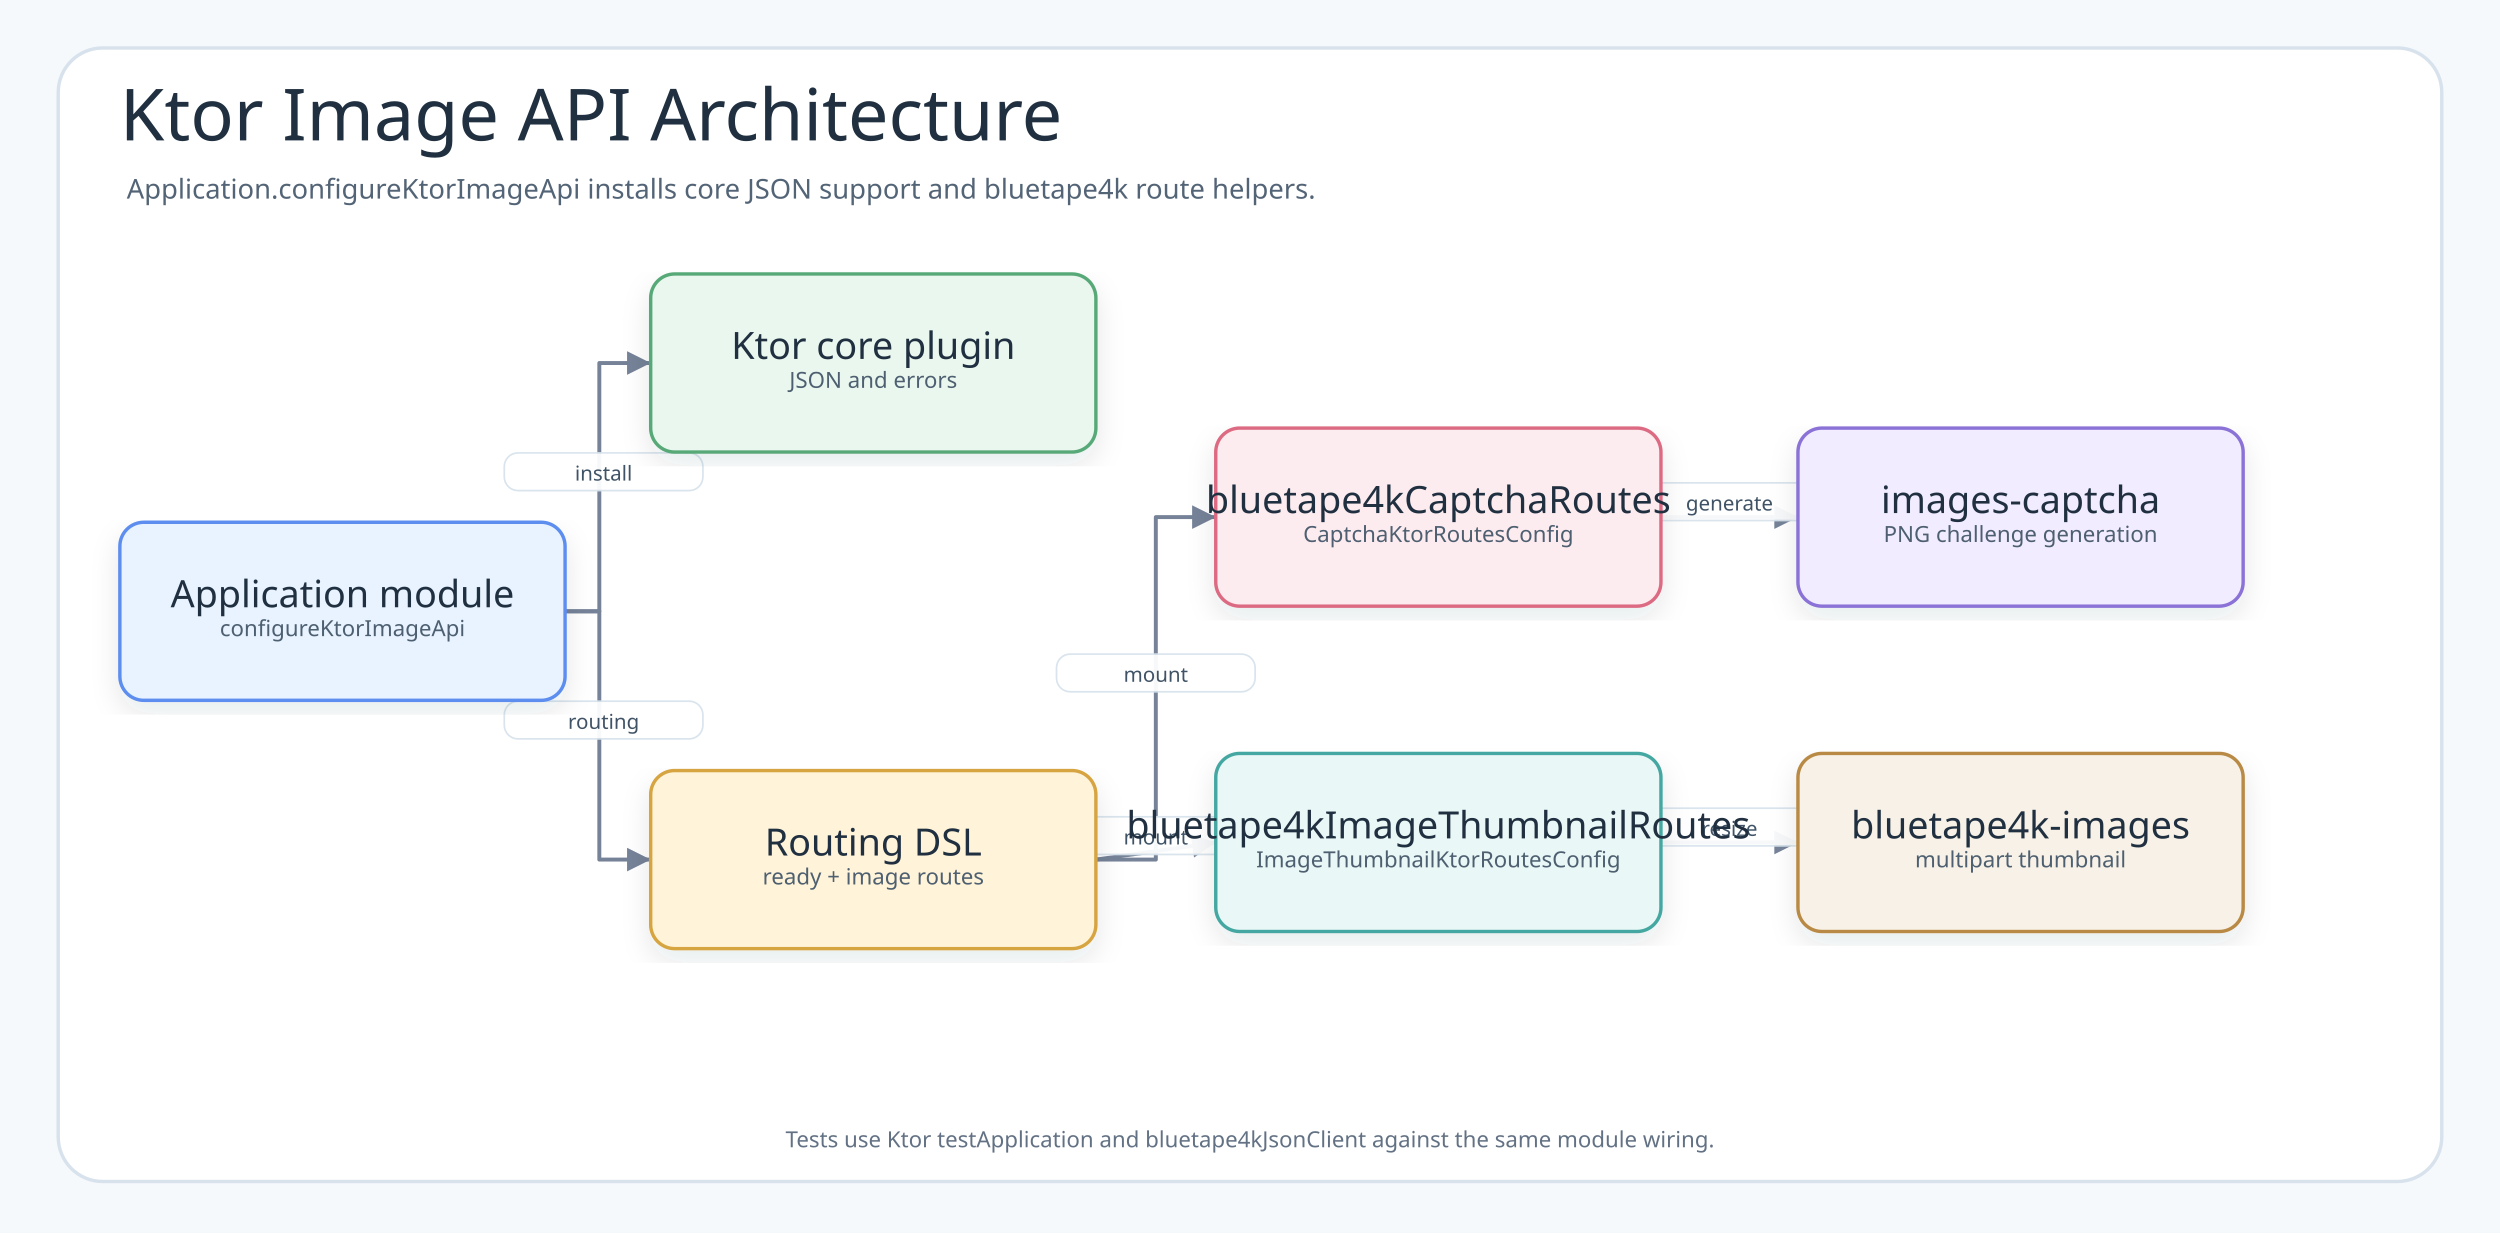
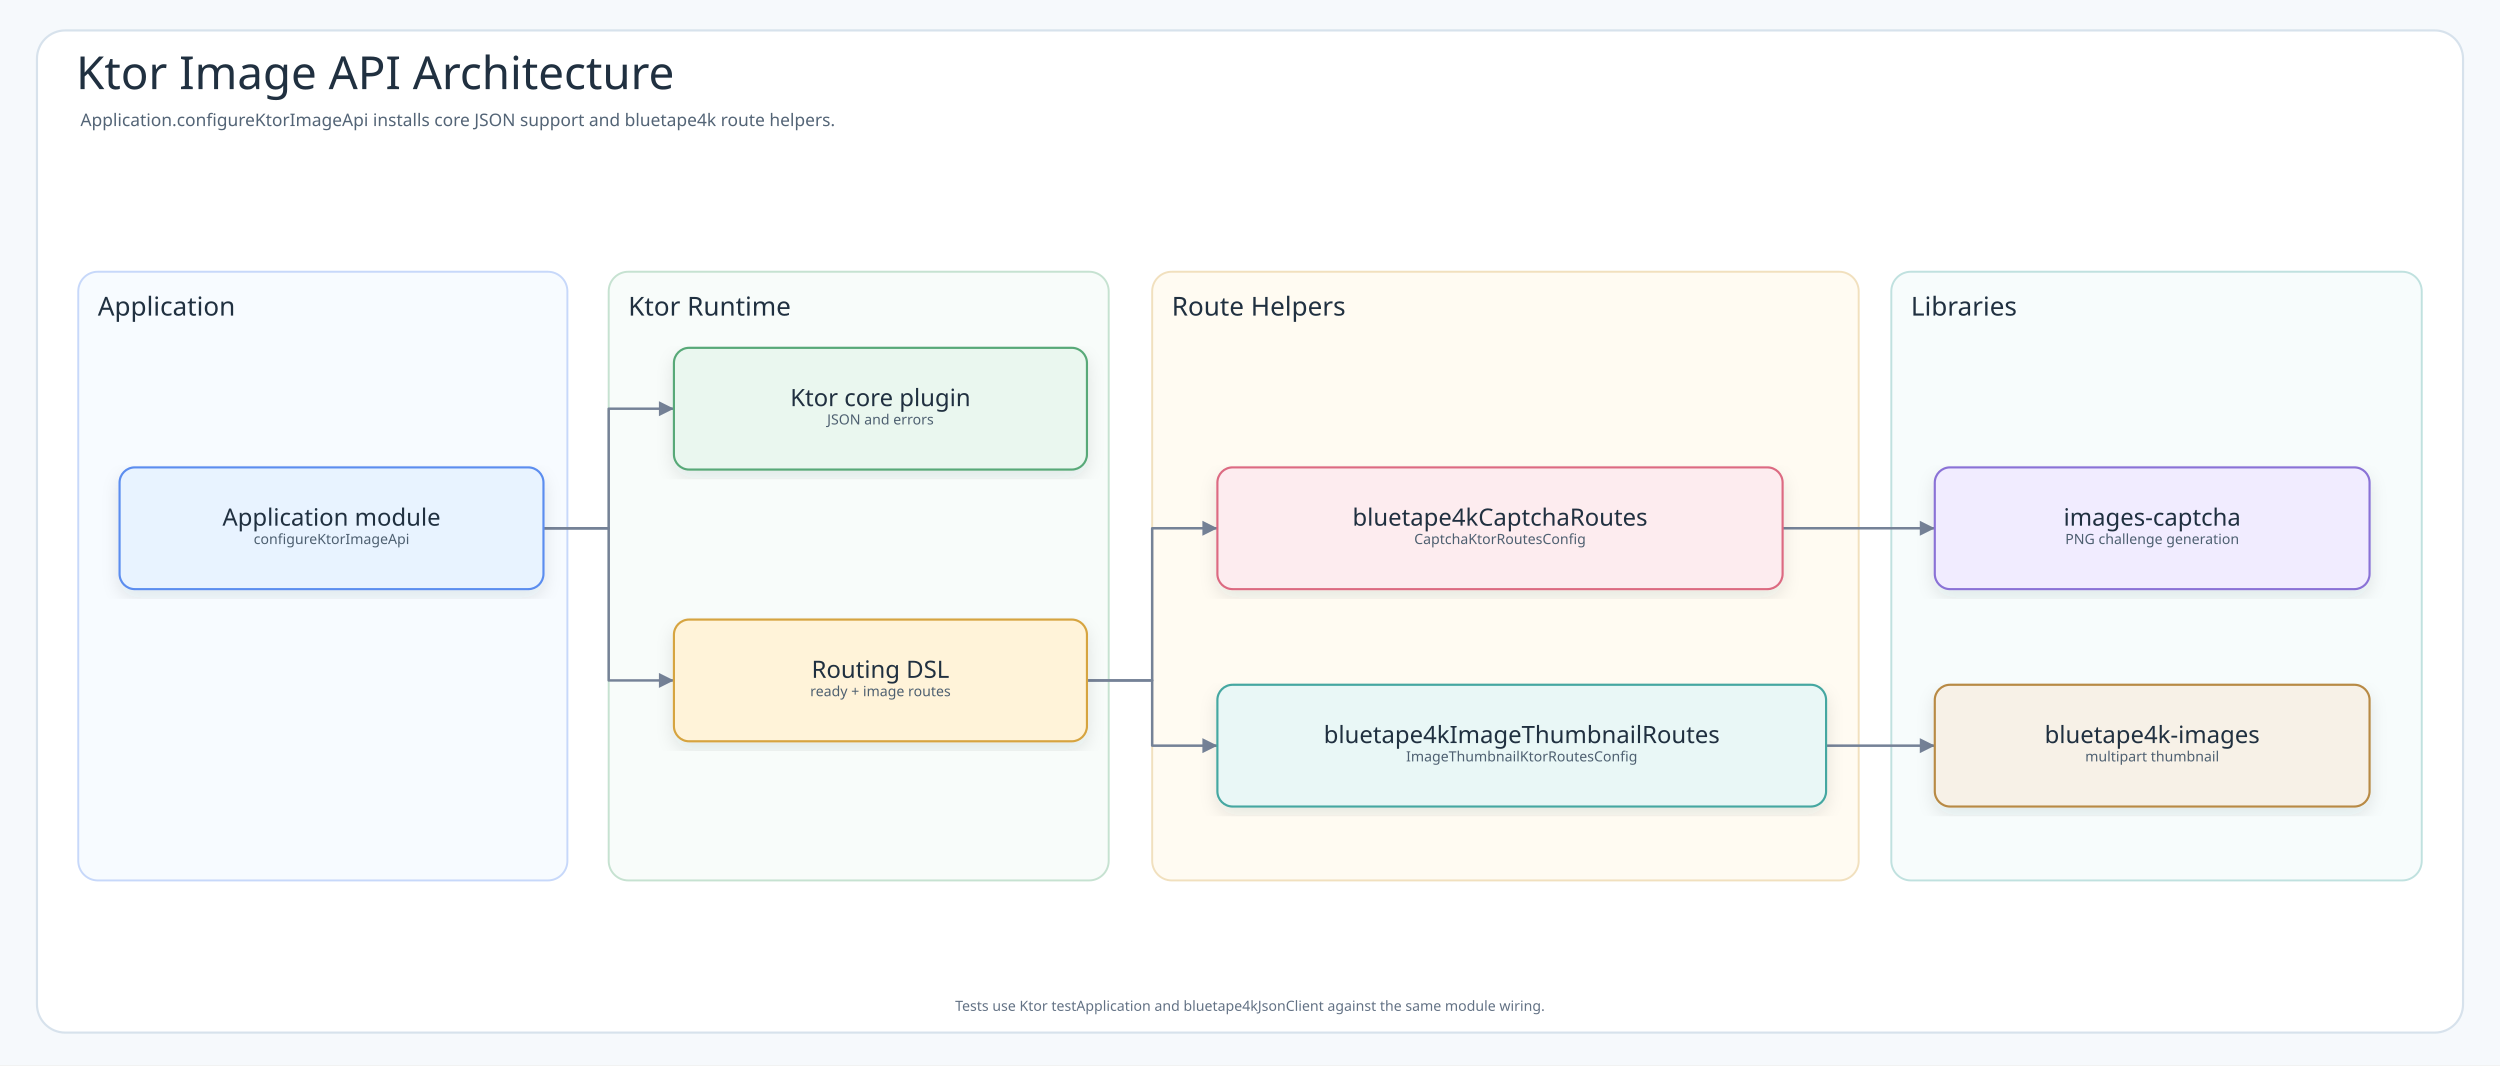
- <svg xmlns="http://www.w3.org/2000/svg" width="1460" height="720" viewBox="0 0 1460 720" role="img" aria-label="Ktor Image API Architecture">
+ <svg xmlns="http://www.w3.org/2000/svg" width="2300" height="980" viewBox="0 0 2300 980" role="img" aria-label="Ktor Image API Architecture">
  <defs>
    <filter id="shadow" x="-8%" y="-8%" width="116%" height="116%">
      <feDropShadow dx="0" dy="7" stdDeviation="8" flood-color="#203040" flood-opacity="0.10" />
    </filter>
    <marker id="arrow" markerWidth="8" markerHeight="8" refX="7" refY="4" orient="auto" markerUnits="strokeWidth">
      <path d="M 1 1 L 7 4 L 1 7 Z" fill="#758297" />
    </marker>
    <style>
    .canvas{fill:#F6F9FC}
    .frame{fill:#FFFFFF;stroke:#D7E2EC;stroke-width:2}
    .title{font-family:"Architects Daughter";font-size:42px;fill:#203040;font-weight:400}
    .subtitle{font-family:"Comic Mono";font-size:16px;fill:#536476;font-weight:400}
    .node-title{font-family:"Architects Daughter";font-size:22px;fill:#203040;font-weight:400}
    .node-detail{font-family:"Comic Mono";font-size:13px;fill:#4D5F70;font-weight:400}
    .panel-title{font-family:"Architects Daughter";font-size:24px;fill:#203040;font-weight:400}
    .layer{fill:#F3F7FB;stroke:#D7E2EC;stroke-width:2}
    .layer-title{font-family:"Architects Daughter";font-size:26px;fill:#22344A;font-weight:400}
    .label{font-family:"Comic Mono";font-size:12px;fill:#405366;font-weight:400}
    .footer{font-family:"Comic Mono";font-size:13px;fill:#627184;font-weight:400}
    .footer-pill{fill:#FFFFFF;stroke:#D7E2EC;stroke-width:1}
    .card{filter:url(#shadow);stroke-width:2}
    .edge{stroke:#758297;stroke-width:2.3;fill:none;marker-end:url(#arrow);stroke-linecap:round;stroke-linejoin:round}
    .edge-dashed{stroke:#758297;stroke-width:2.2;fill:none;marker-end:url(#arrow);stroke-linecap:round;stroke-linejoin:round;stroke-dasharray:7 6}
    .lifeline{stroke:#9AA8B8;stroke-width:1.7;stroke-dasharray:7 7}
  </style>
  </defs>
-   <rect class="canvas" width="1460" height="720" />
-   <rect class="frame" x="34" y="28" width="1392" height="662" rx="26" />
+   <rect class="canvas" width="2300" height="980" />
+   <rect class="frame" x="34" y="28" width="2232" height="922" rx="26" />
  <text class="title" x="70" y="82">Ktor Image API Architecture</text>
  <text class="subtitle" x="74" y="116">Application.configureKtorImageApi installs core JSON support and bluetape4k route helpers.</text>
-   <g id="edges">
-     <path class="edge" d="M 330 357 L 350 357 L 350 212 L 380 212" stroke="#758297" />
-     <rect x="294.5" y="264.5" width="116" height="22" rx="8" fill="#FFFFFF" stroke="#D7E2EC" opacity="0.94" />
-     <text class="label" x="352.5" y="276.5" text-anchor="middle" dominant-baseline="middle">install</text>
-     <path class="edge" d="M 330 357 L 350 357 L 350 502 L 380 502" stroke="#758297" />
-     <rect x="294.5" y="409.5" width="116" height="22" rx="8" fill="#FFFFFF" stroke="#D7E2EC" opacity="0.94" />
-     <text class="label" x="352.5" y="421.5" text-anchor="middle" dominant-baseline="middle">routing</text>
-     <path class="edge" d="M 640 502 L 675 502 L 675 302 L 710 302" stroke="#758297" />
-     <rect x="617.0" y="382.0" width="116" height="22" rx="8" fill="#FFFFFF" stroke="#D7E2EC" opacity="0.94" />
-     <text class="label" x="675.0" y="394.0" text-anchor="middle" dominant-baseline="middle">mount</text>
-     <path class="edge" d="M 640 502 L 710 492" stroke="#758297" />
-     <rect x="617.0" y="477.0" width="116" height="22" rx="8" fill="#FFFFFF" stroke="#D7E2EC" opacity="0.94" />
-     <text class="label" x="675.0" y="489.0" text-anchor="middle" dominant-baseline="middle">mount</text>
-     <path class="edge" d="M 970 302 L 1050 302" stroke="#758297" />
-     <rect x="952.0" y="282.0" width="116" height="22" rx="8" fill="#FFFFFF" stroke="#D7E2EC" opacity="0.94" />
-     <text class="label" x="1010.0" y="294.0" text-anchor="middle" dominant-baseline="middle">generate</text>
-     <path class="edge" d="M 970 492 L 1050 492" stroke="#758297" />
-     <rect x="952.0" y="472.0" width="116" height="22" rx="8" fill="#FFFFFF" stroke="#D7E2EC" opacity="0.94" />
-     <text class="label" x="1010.0" y="484.0" text-anchor="middle" dominant-baseline="middle">resize</text>
+   <g id="layers" transform="translate(0 70)">
+     <rect x="72" y="180" width="450" height="560" rx="18" fill="#E8F3FF" stroke="#5B8DEF" stroke-width="1.8" opacity="0.34" />
+     <text class="panel-title" x="90" y="212" dominant-baseline="middle">Application</text>
+     <rect x="560" y="180" width="460" height="560" rx="18" fill="#EAF7EF" stroke="#58A978" stroke-width="1.8" opacity="0.34" />
+     <text class="panel-title" x="578" y="212" dominant-baseline="middle">Ktor Runtime</text>
+     <rect x="1060" y="180" width="650" height="560" rx="18" fill="#FFF3D9" stroke="#D6A441" stroke-width="1.8" opacity="0.34" />
+     <text class="panel-title" x="1078" y="212" dominant-baseline="middle">Route Helpers</text>
+     <rect x="1740" y="180" width="488" height="560" rx="18" fill="#E9F7F6" stroke="#45A7A1" stroke-width="1.8" opacity="0.34" />
+     <text class="panel-title" x="1758" y="212" dominant-baseline="middle">Libraries</text>
  </g>
-   <g id="nodes">
+   <g id="edges" transform="translate(0 70)">
+     <path class="edge" d="M 500 416 L 560 416 L 560 306 L 620 306" stroke="#758297" />
+     <path class="edge" d="M 500 416 L 560 416 L 560 556 L 620 556" stroke="#758297" />
+     <path class="edge" d="M 1000 556 L 1060 556 L 1060 416 L 1120 416" stroke="#758297" />
+     <path class="edge" d="M 1000 556 L 1060 556 L 1060 616 L 1120 616" stroke="#758297" />
+     <path class="edge" d="M 1640 416 L 1780 416" stroke="#758297" />
+     <path class="edge" d="M 1680 616 L 1780 616" stroke="#758297" />
+   </g>
+   <g id="nodes" transform="translate(0 70)">
    <g id="app">
-       <rect class="card" x="70" y="305" width="260" height="104" rx="14" fill="#E8F3FF" stroke="#5B8DEF" />
-       <text class="node-title" x="200" y="347.0" text-anchor="middle" dominant-baseline="middle">Application module</text>
-       <text class="node-detail" x="200" y="367.0" text-anchor="middle" dominant-baseline="middle">configureKtorImageApi</text>
+       <rect class="card" x="110" y="360" width="390" height="112" rx="14" fill="#E8F3FF" stroke="#5B8DEF" />
+       <text class="node-title" x="305" y="406.0" text-anchor="middle" dominant-baseline="middle">Application module</text>
+       <text class="node-detail" x="305" y="426.0" text-anchor="middle" dominant-baseline="middle">configureKtorImageApi</text>
    </g>
    <g id="core">
-       <rect class="card" x="380" y="160" width="260" height="104" rx="14" fill="#EAF7EF" stroke="#58A978" />
-       <text class="node-title" x="510" y="202.0" text-anchor="middle" dominant-baseline="middle">Ktor core plugin</text>
-       <text class="node-detail" x="510" y="222.0" text-anchor="middle" dominant-baseline="middle">JSON and errors</text>
+       <rect class="card" x="620" y="250" width="380" height="112" rx="14" fill="#EAF7EF" stroke="#58A978" />
+       <text class="node-title" x="810" y="296.0" text-anchor="middle" dominant-baseline="middle">Ktor core plugin</text>
+       <text class="node-detail" x="810" y="316.0" text-anchor="middle" dominant-baseline="middle">JSON and errors</text>
    </g>
    <g id="routing">
-       <rect class="card" x="380" y="450" width="260" height="104" rx="14" fill="#FFF3D9" stroke="#D6A441" />
-       <text class="node-title" x="510" y="492.0" text-anchor="middle" dominant-baseline="middle">Routing DSL</text>
-       <text class="node-detail" x="510" y="512.0" text-anchor="middle" dominant-baseline="middle">ready + image routes</text>
+       <rect class="card" x="620" y="500" width="380" height="112" rx="14" fill="#FFF3D9" stroke="#D6A441" />
+       <text class="node-title" x="810" y="546.0" text-anchor="middle" dominant-baseline="middle">Routing DSL</text>
+       <text class="node-detail" x="810" y="566.0" text-anchor="middle" dominant-baseline="middle">ready + image routes</text>
    </g>
    <g id="captcha">
-       <rect class="card" x="710" y="250" width="260" height="104" rx="14" fill="#FDECEF" stroke="#DC6B82" />
-       <text class="node-title" x="840" y="292.0" text-anchor="middle" dominant-baseline="middle">bluetape4kCaptchaRoutes</text>
-       <text class="node-detail" x="840" y="312.0" text-anchor="middle" dominant-baseline="middle">CaptchaKtorRoutesConfig</text>
+       <rect class="card" x="1120" y="360" width="520" height="112" rx="14" fill="#FDECEF" stroke="#DC6B82" />
+       <text class="node-title" x="1380" y="406.0" text-anchor="middle" dominant-baseline="middle">bluetape4kCaptchaRoutes</text>
+       <text class="node-detail" x="1380" y="426.0" text-anchor="middle" dominant-baseline="middle">CaptchaKtorRoutesConfig</text>
    </g>
    <g id="thumbnail">
-       <rect class="card" x="710" y="440" width="260" height="104" rx="14" fill="#E9F7F6" stroke="#45A7A1" />
-       <text class="node-title" x="840" y="482.0" text-anchor="middle" dominant-baseline="middle">bluetape4kImageThumbnailRoutes</text>
-       <text class="node-detail" x="840" y="502.0" text-anchor="middle" dominant-baseline="middle">ImageThumbnailKtorRoutesConfig</text>
+       <rect class="card" x="1120" y="560" width="560" height="112" rx="14" fill="#E9F7F6" stroke="#45A7A1" />
+       <text class="node-title" x="1400" y="606.0" text-anchor="middle" dominant-baseline="middle">bluetape4kImageThumbnailRoutes</text>
+       <text class="node-detail" x="1400" y="626.0" text-anchor="middle" dominant-baseline="middle">ImageThumbnailKtorRoutesConfig</text>
    </g>
    <g id="captchaLib">
-       <rect class="card" x="1050" y="250" width="260" height="104" rx="14" fill="#F1ECFF" stroke="#8A72D6" />
-       <text class="node-title" x="1180" y="292.0" text-anchor="middle" dominant-baseline="middle">images-captcha</text>
-       <text class="node-detail" x="1180" y="312.0" text-anchor="middle" dominant-baseline="middle">PNG challenge generation</text>
+       <rect class="card" x="1780" y="360" width="400" height="112" rx="14" fill="#F1ECFF" stroke="#8A72D6" />
+       <text class="node-title" x="1980" y="406.0" text-anchor="middle" dominant-baseline="middle">images-captcha</text>
+       <text class="node-detail" x="1980" y="426.0" text-anchor="middle" dominant-baseline="middle">PNG challenge generation</text>
    </g>
    <g id="images">
-       <rect class="card" x="1050" y="440" width="260" height="104" rx="14" fill="#F7F1E7" stroke="#B88A44" />
-       <text class="node-title" x="1180" y="482.0" text-anchor="middle" dominant-baseline="middle">bluetape4k-images</text>
-       <text class="node-detail" x="1180" y="502.0" text-anchor="middle" dominant-baseline="middle">multipart thumbnail</text>
+       <rect class="card" x="1780" y="560" width="400" height="112" rx="14" fill="#F7F1E7" stroke="#B88A44" />
+       <text class="node-title" x="1980" y="606.0" text-anchor="middle" dominant-baseline="middle">bluetape4k-images</text>
+       <text class="node-detail" x="1980" y="626.0" text-anchor="middle" dominant-baseline="middle">multipart thumbnail</text>
    </g>
  </g>
-   <text class="footer" x="730.0" y="670" text-anchor="middle">Tests use Ktor testApplication and bluetape4kJsonClient against the same module wiring.</text>
+   <text class="footer" x="1150.0" y="930" text-anchor="middle">Tests use Ktor testApplication and bluetape4kJsonClient against the same module wiring.</text>
</svg>
